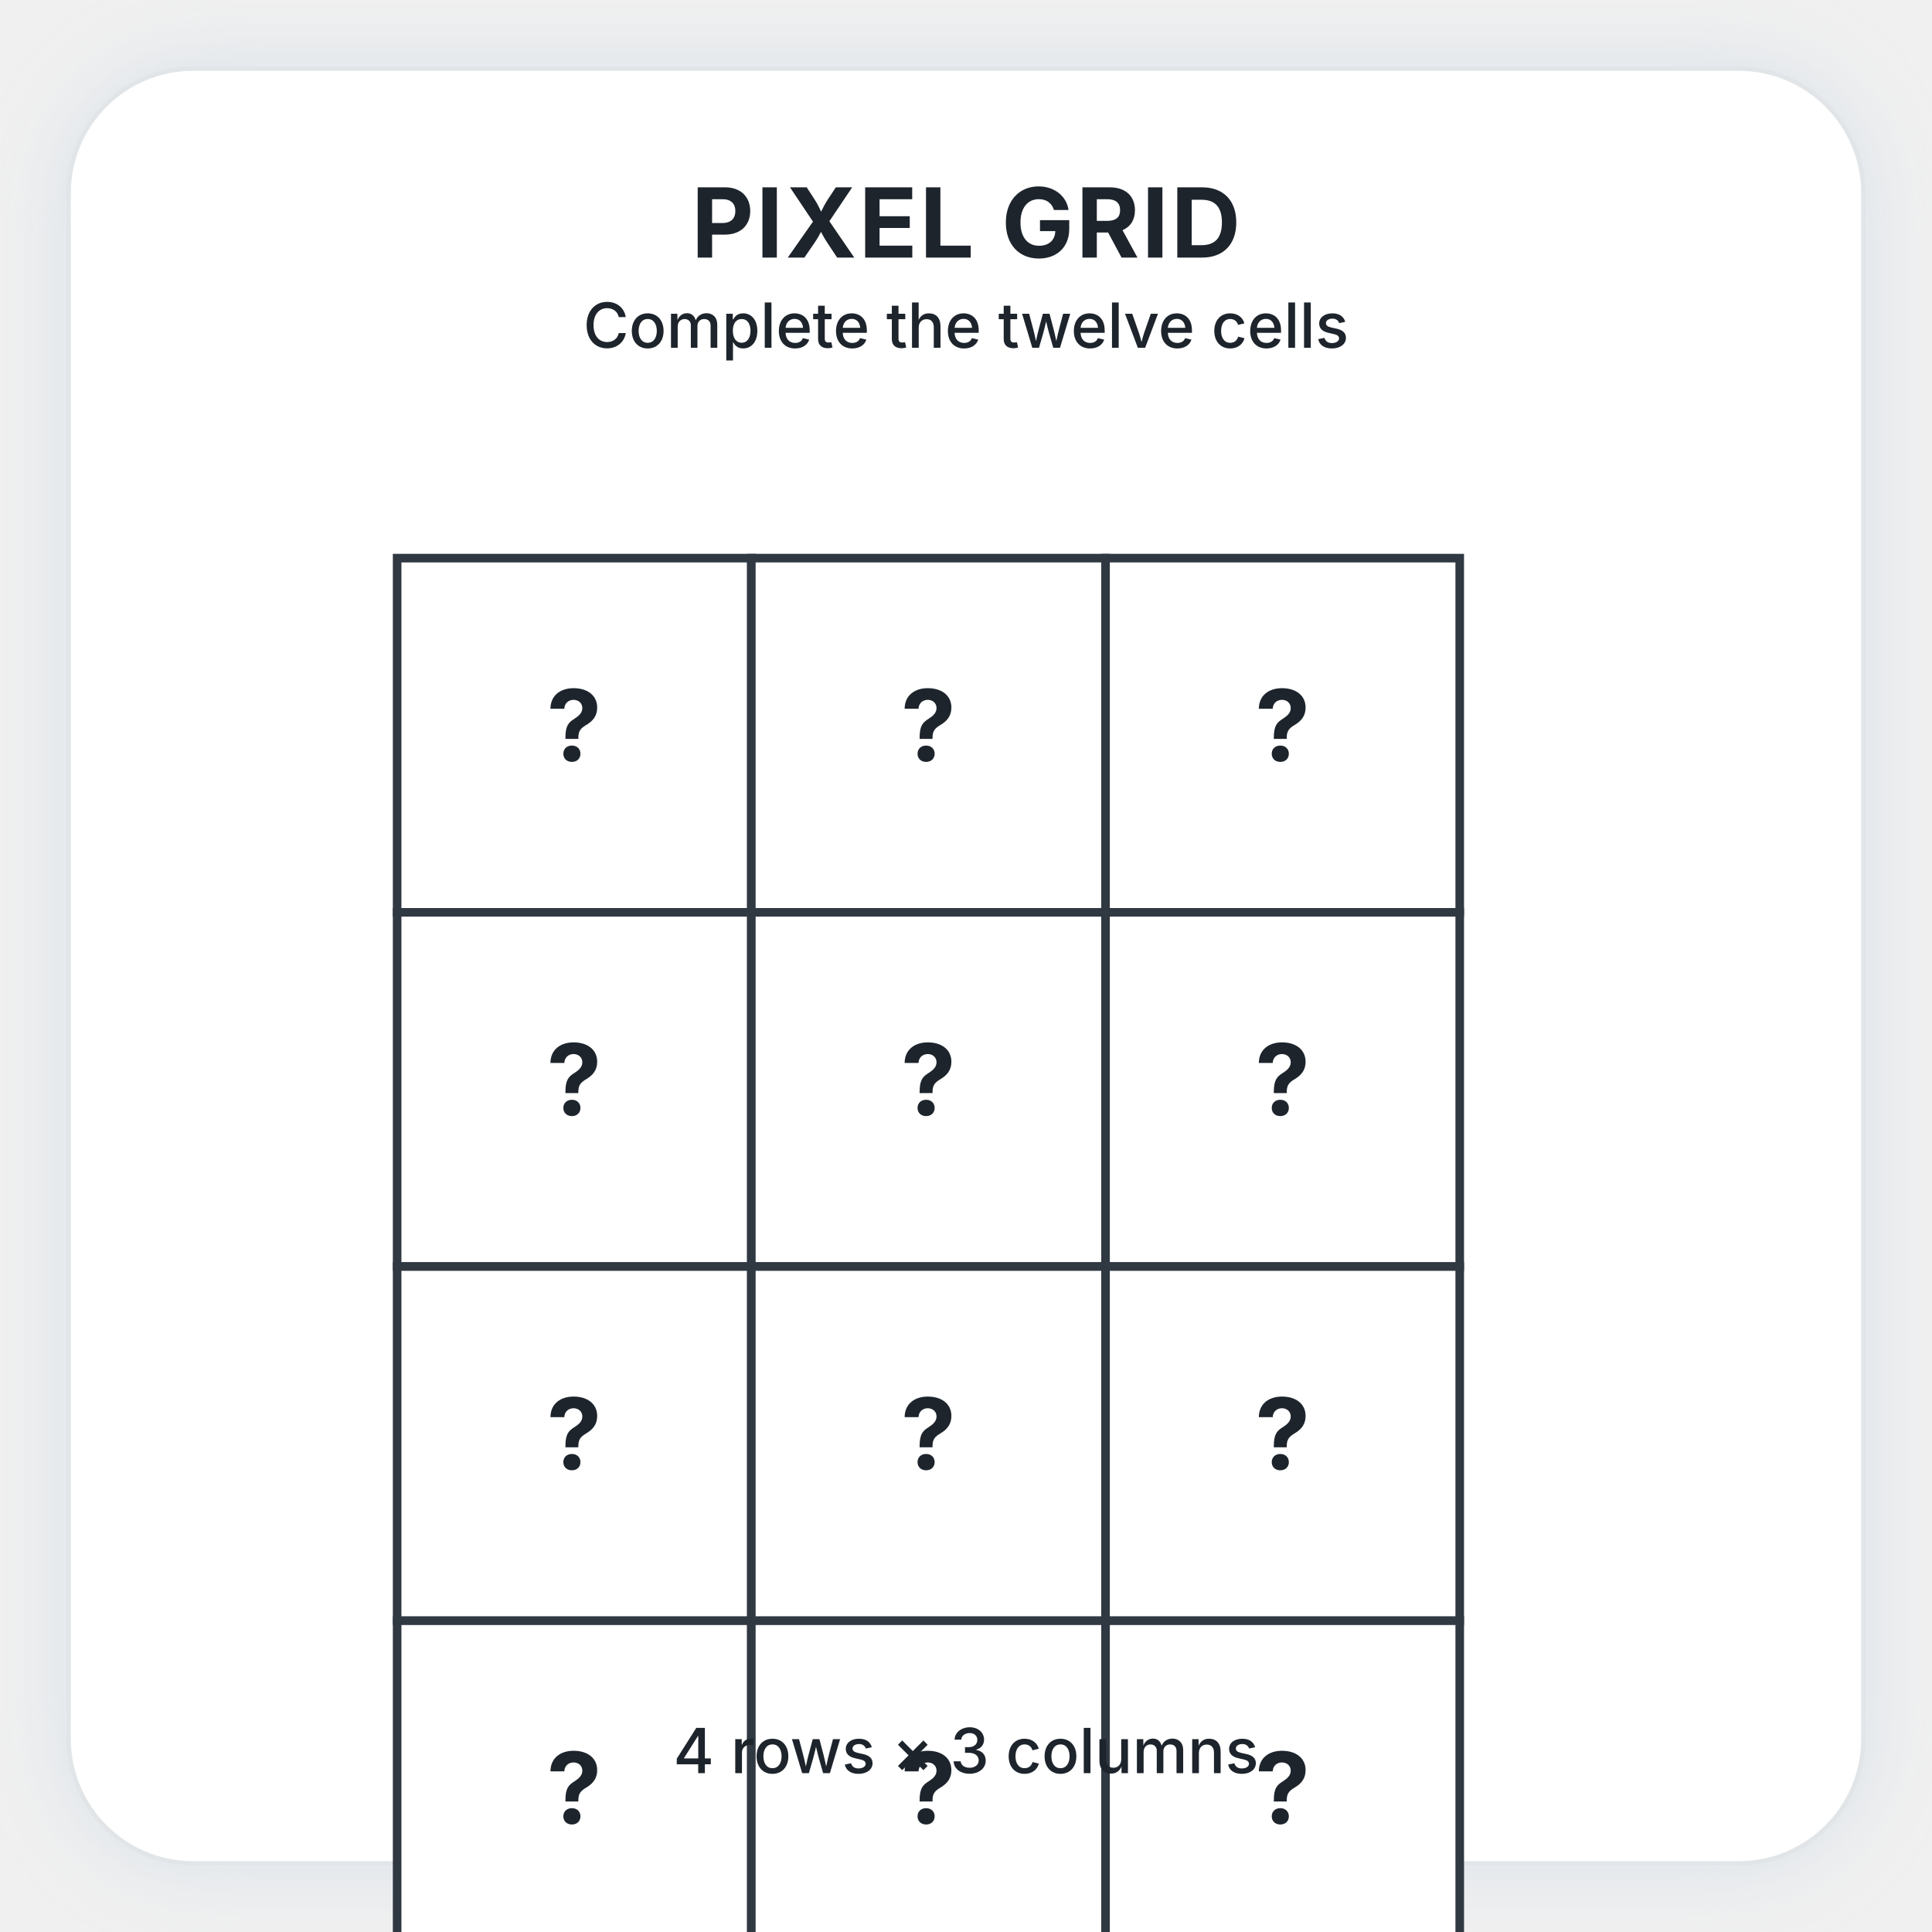
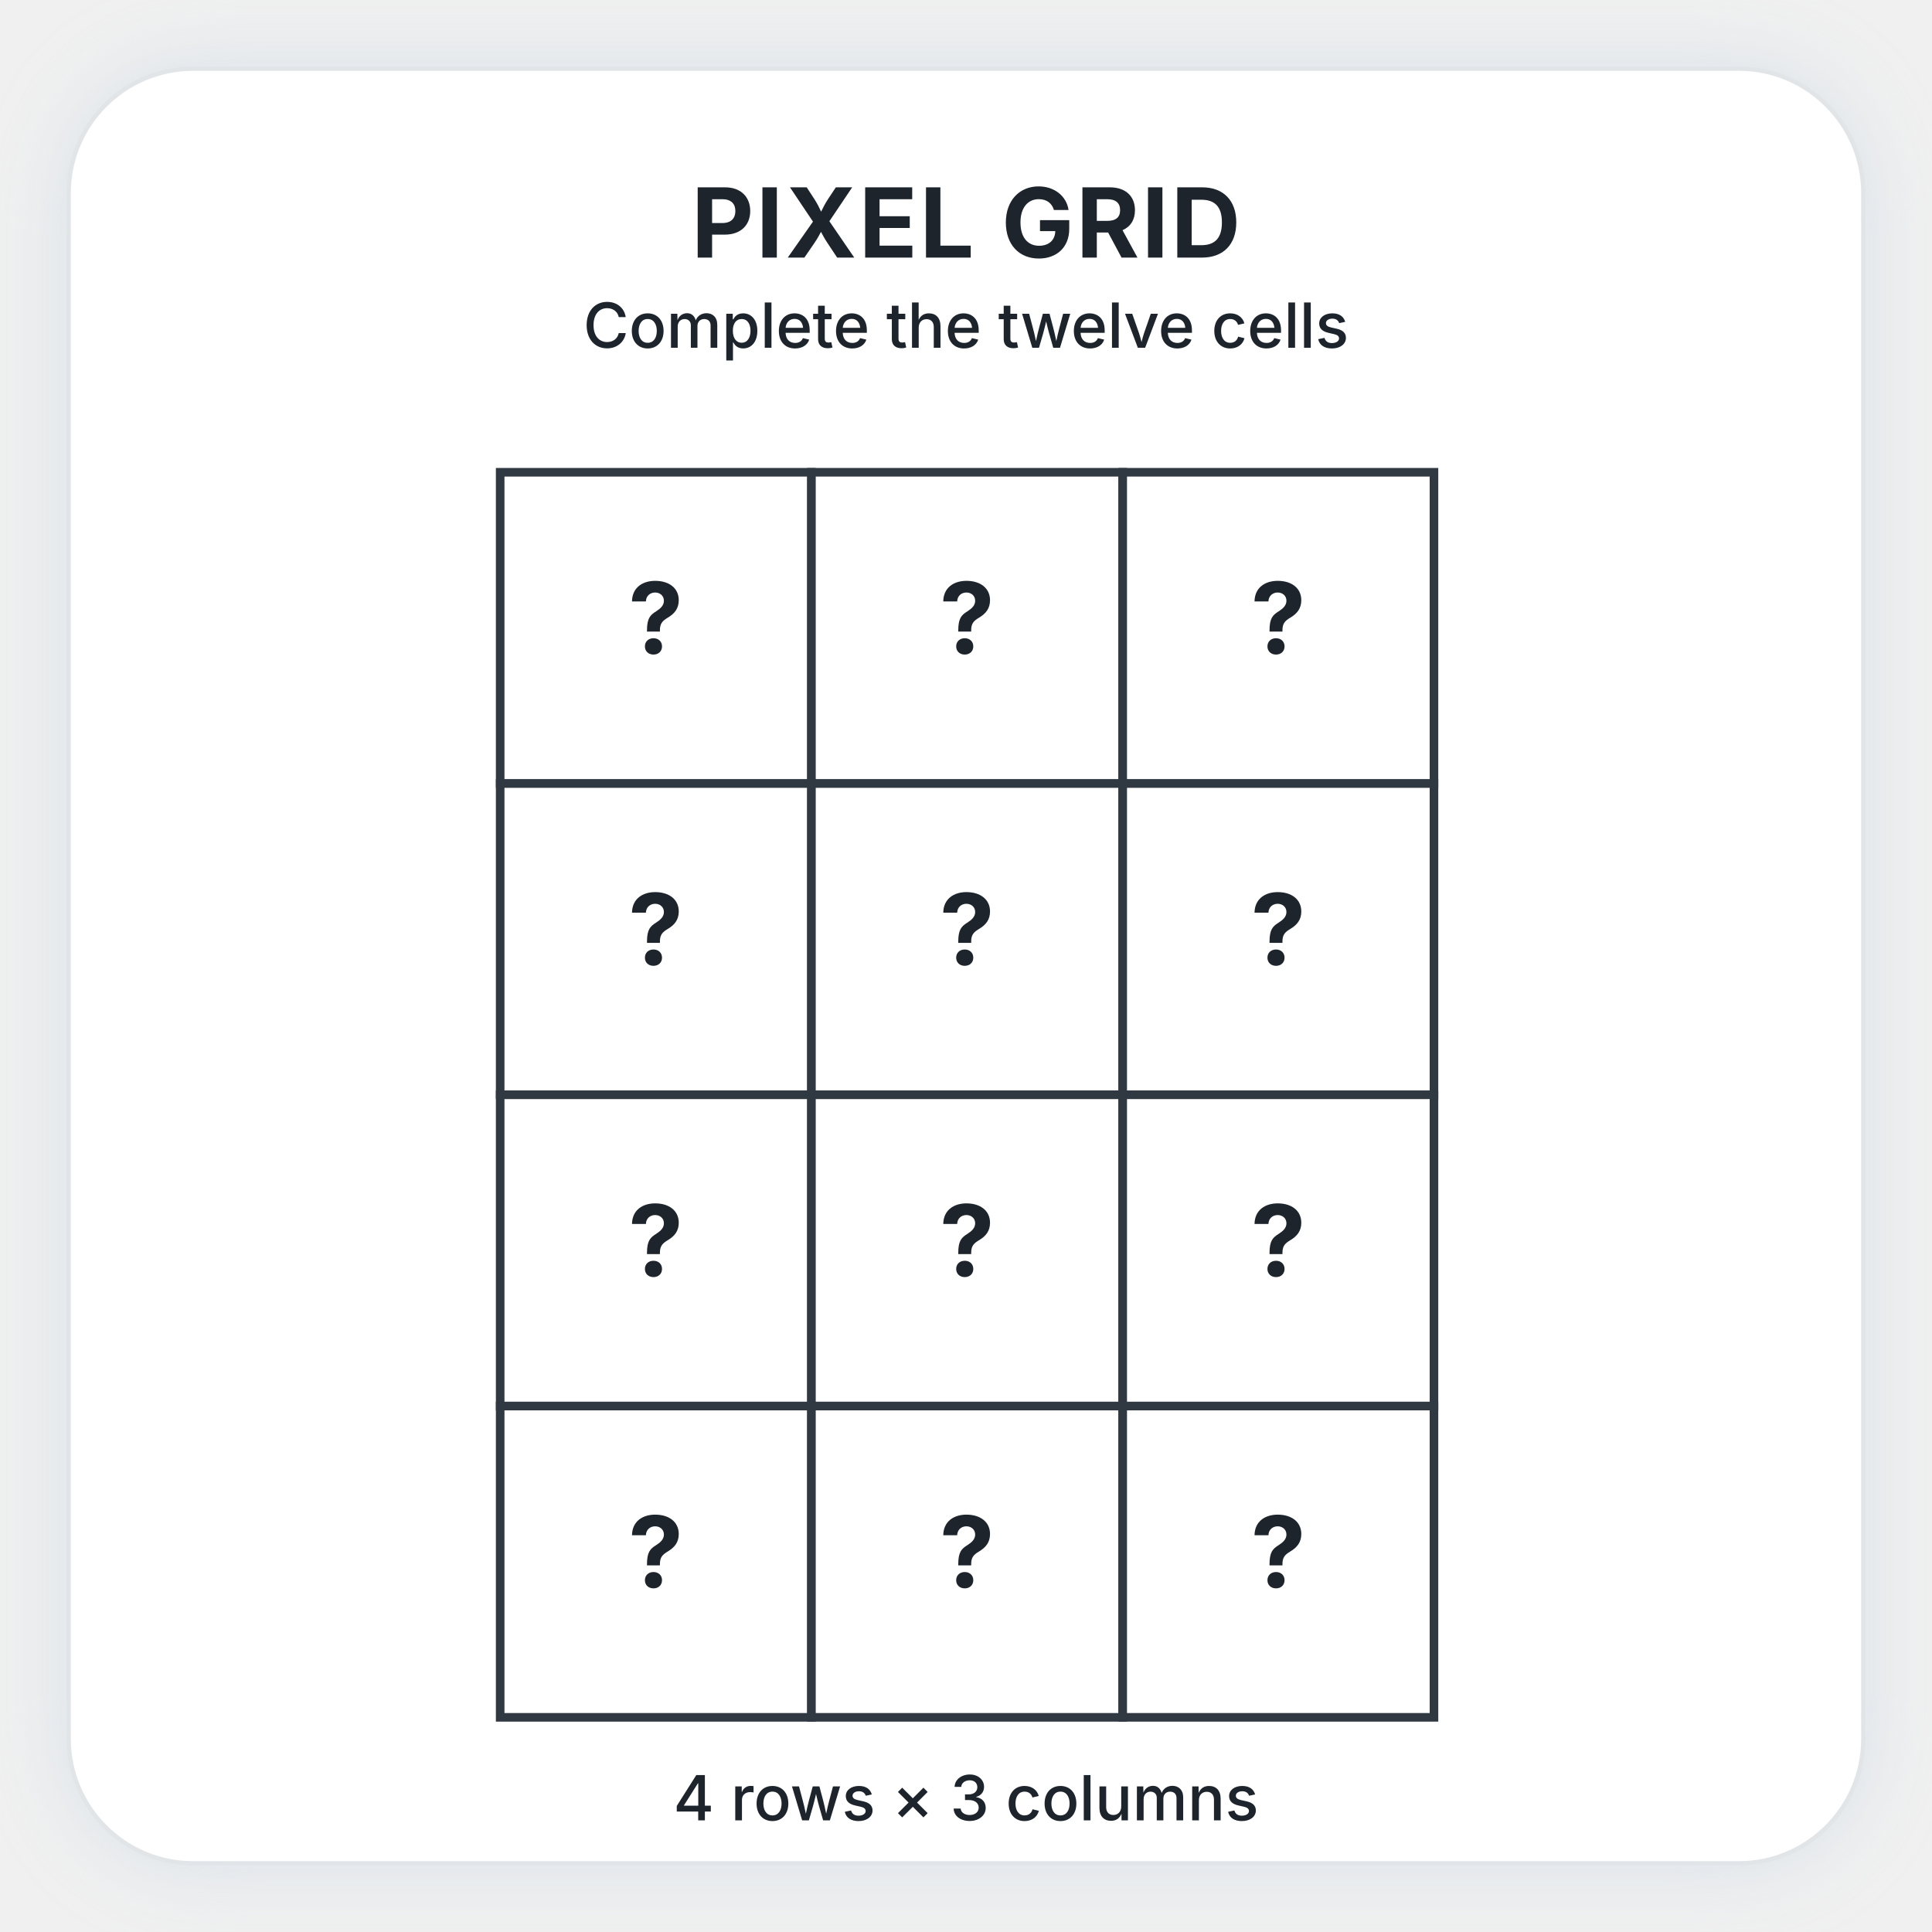
<svg xmlns="http://www.w3.org/2000/svg" viewBox="0 0 900 900" width="900" height="900" role="img" aria-labelledby="bitmap-question-title bitmap-question-desc">
  <defs>
    <filter id="softEdge" x="-25%" y="-25%" width="150%" height="150%">
      <feGaussianBlur stdDeviation="16" />
    </filter>
    <filter id="componentShadow" x="-20%" y="-20%" width="140%" height="140%">
      <feGaussianBlur stdDeviation="7" />
    </filter>
    <marker id="arrow" viewBox="0 0 10 10" refX="9" refY="5" markerWidth="8" markerHeight="8" orient="auto-start-reverse">
      <path d="M0 0 L10 5 L0 10" fill="#222b35" />
    </marker>
  </defs>
  <rect x="25" y="25" width="850" height="850" rx="68" fill="#c5d3e2" opacity=".38" filter="url(#softEdge)" />
  <rect x="32" y="32" width="836" height="836" rx="58" fill="#fff" stroke="#e1e5e8" stroke-width="2" />
  <style>
text{fill:#1d242c;font-family:Inter,Arial,Helvetica,sans-serif}
.head{font-weight:750;font-size:45px;letter-spacing:1px}
.label{font-weight:650;font-size:36px}
.small{font-weight:550;font-size:29px}
.big{font-weight:750;font-size:46px}
.link{fill:none;stroke:#242a32;stroke-width:5;stroke-linecap:round;stroke-linejoin:round}
.device{fill:#fff;stroke:#242a32;stroke-width:5;stroke-linejoin:round}
.gridline{fill:#fff;stroke:#303842;stroke-width:4}
</style>
  <text class="head" x="450" y="120" text-anchor="middle">PIXEL GRID</text>
  <text class="small" x="450" y="162" text-anchor="middle">Complete the twelve cells</text>
-   <rect class="gridline" x="185" y="260" width="165" height="165" />
-   <text class="big" x="267.5" y="354.5" text-anchor="middle">? </text>
-   <rect class="gridline" x="350" y="260" width="165" height="165" />
-   <text class="big" x="432.5" y="354.5" text-anchor="middle">? </text>
-   <rect class="gridline" x="515" y="260" width="165" height="165" />
-   <text class="big" x="597.5" y="354.5" text-anchor="middle">? </text>
-   <rect class="gridline" x="185" y="425" width="165" height="165" />
-   <text class="big" x="267.5" y="519.5" text-anchor="middle">? </text>
-   <rect class="gridline" x="350" y="425" width="165" height="165" />
-   <text class="big" x="432.5" y="519.5" text-anchor="middle">? </text>
-   <rect class="gridline" x="515" y="425" width="165" height="165" />
-   <text class="big" x="597.5" y="519.5" text-anchor="middle">? </text>
-   <rect class="gridline" x="185" y="590" width="165" height="165" />
-   <text class="big" x="267.5" y="684.5" text-anchor="middle">? </text>
-   <rect class="gridline" x="350" y="590" width="165" height="165" />
-   <text class="big" x="432.5" y="684.5" text-anchor="middle">? </text>
-   <rect class="gridline" x="515" y="590" width="165" height="165" />
-   <text class="big" x="597.5" y="684.5" text-anchor="middle">? </text>
-   <rect class="gridline" x="185" y="755" width="165" height="165" />
-   <text class="big" x="267.5" y="849.5" text-anchor="middle">? </text>
-   <rect class="gridline" x="350" y="755" width="165" height="165" />
-   <text class="big" x="432.5" y="849.5" text-anchor="middle">? </text>
-   <rect class="gridline" x="515" y="755" width="165" height="165" />
-   <text class="big" x="597.5" y="849.5" text-anchor="middle">? </text>
-   <text class="small" x="450" y="826" text-anchor="middle">4 rows × 3 columns</text>
+   <rect class="gridline" x="233" y="220" width="145" height="145" />
+   <text class="big" x="305.5" y="304.5" text-anchor="middle">? </text>
+   <rect class="gridline" x="378" y="220" width="145" height="145" />
+   <text class="big" x="450.5" y="304.5" text-anchor="middle">? </text>
+   <rect class="gridline" x="523" y="220" width="145" height="145" />
+   <text class="big" x="595.5" y="304.5" text-anchor="middle">? </text>
+   <rect class="gridline" x="233" y="365" width="145" height="145" />
+   <text class="big" x="305.5" y="449.5" text-anchor="middle">? </text>
+   <rect class="gridline" x="378" y="365" width="145" height="145" />
+   <text class="big" x="450.5" y="449.5" text-anchor="middle">? </text>
+   <rect class="gridline" x="523" y="365" width="145" height="145" />
+   <text class="big" x="595.5" y="449.5" text-anchor="middle">? </text>
+   <rect class="gridline" x="233" y="510" width="145" height="145" />
+   <text class="big" x="305.5" y="594.5" text-anchor="middle">? </text>
+   <rect class="gridline" x="378" y="510" width="145" height="145" />
+   <text class="big" x="450.5" y="594.5" text-anchor="middle">? </text>
+   <rect class="gridline" x="523" y="510" width="145" height="145" />
+   <text class="big" x="595.5" y="594.5" text-anchor="middle">? </text>
+   <rect class="gridline" x="233" y="655" width="145" height="145" />
+   <text class="big" x="305.5" y="739.5" text-anchor="middle">? </text>
+   <rect class="gridline" x="378" y="655" width="145" height="145" />
+   <text class="big" x="450.5" y="739.5" text-anchor="middle">? </text>
+   <rect class="gridline" x="523" y="655" width="145" height="145" />
+   <text class="big" x="595.5" y="739.5" text-anchor="middle">? </text>
+   <text class="small" x="450" y="848" text-anchor="middle">4 rows × 3 columns</text>
</svg>
